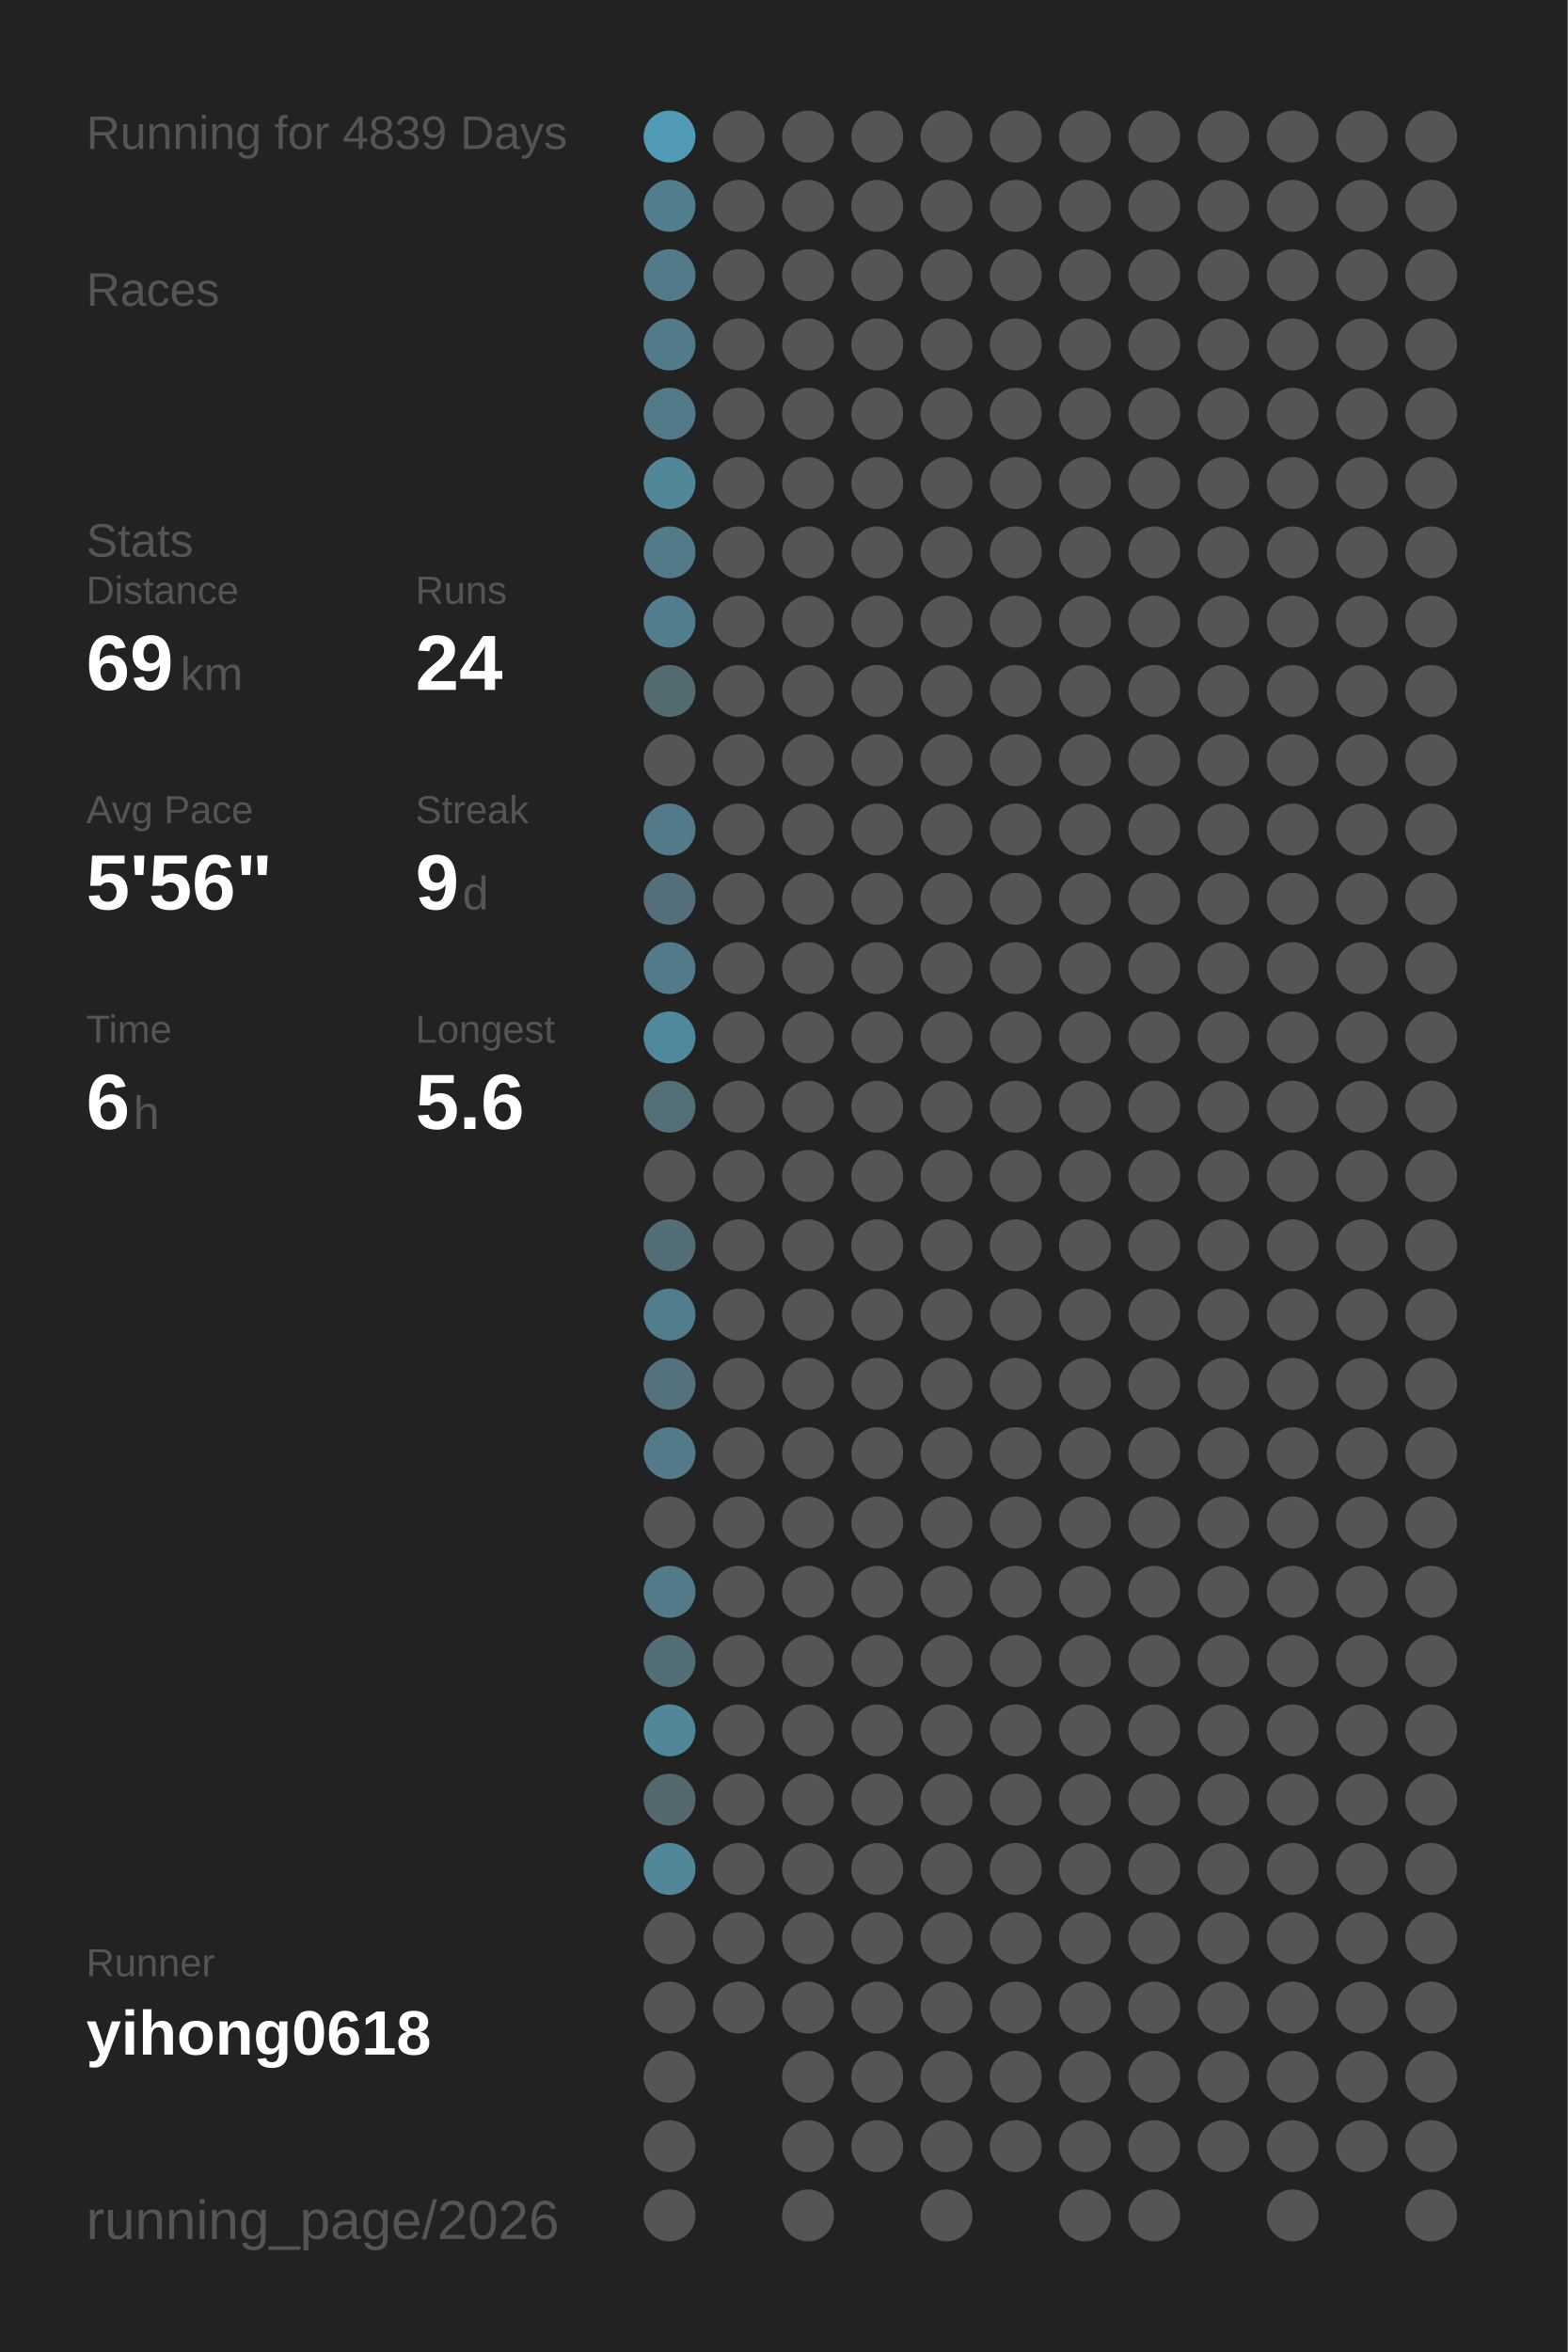
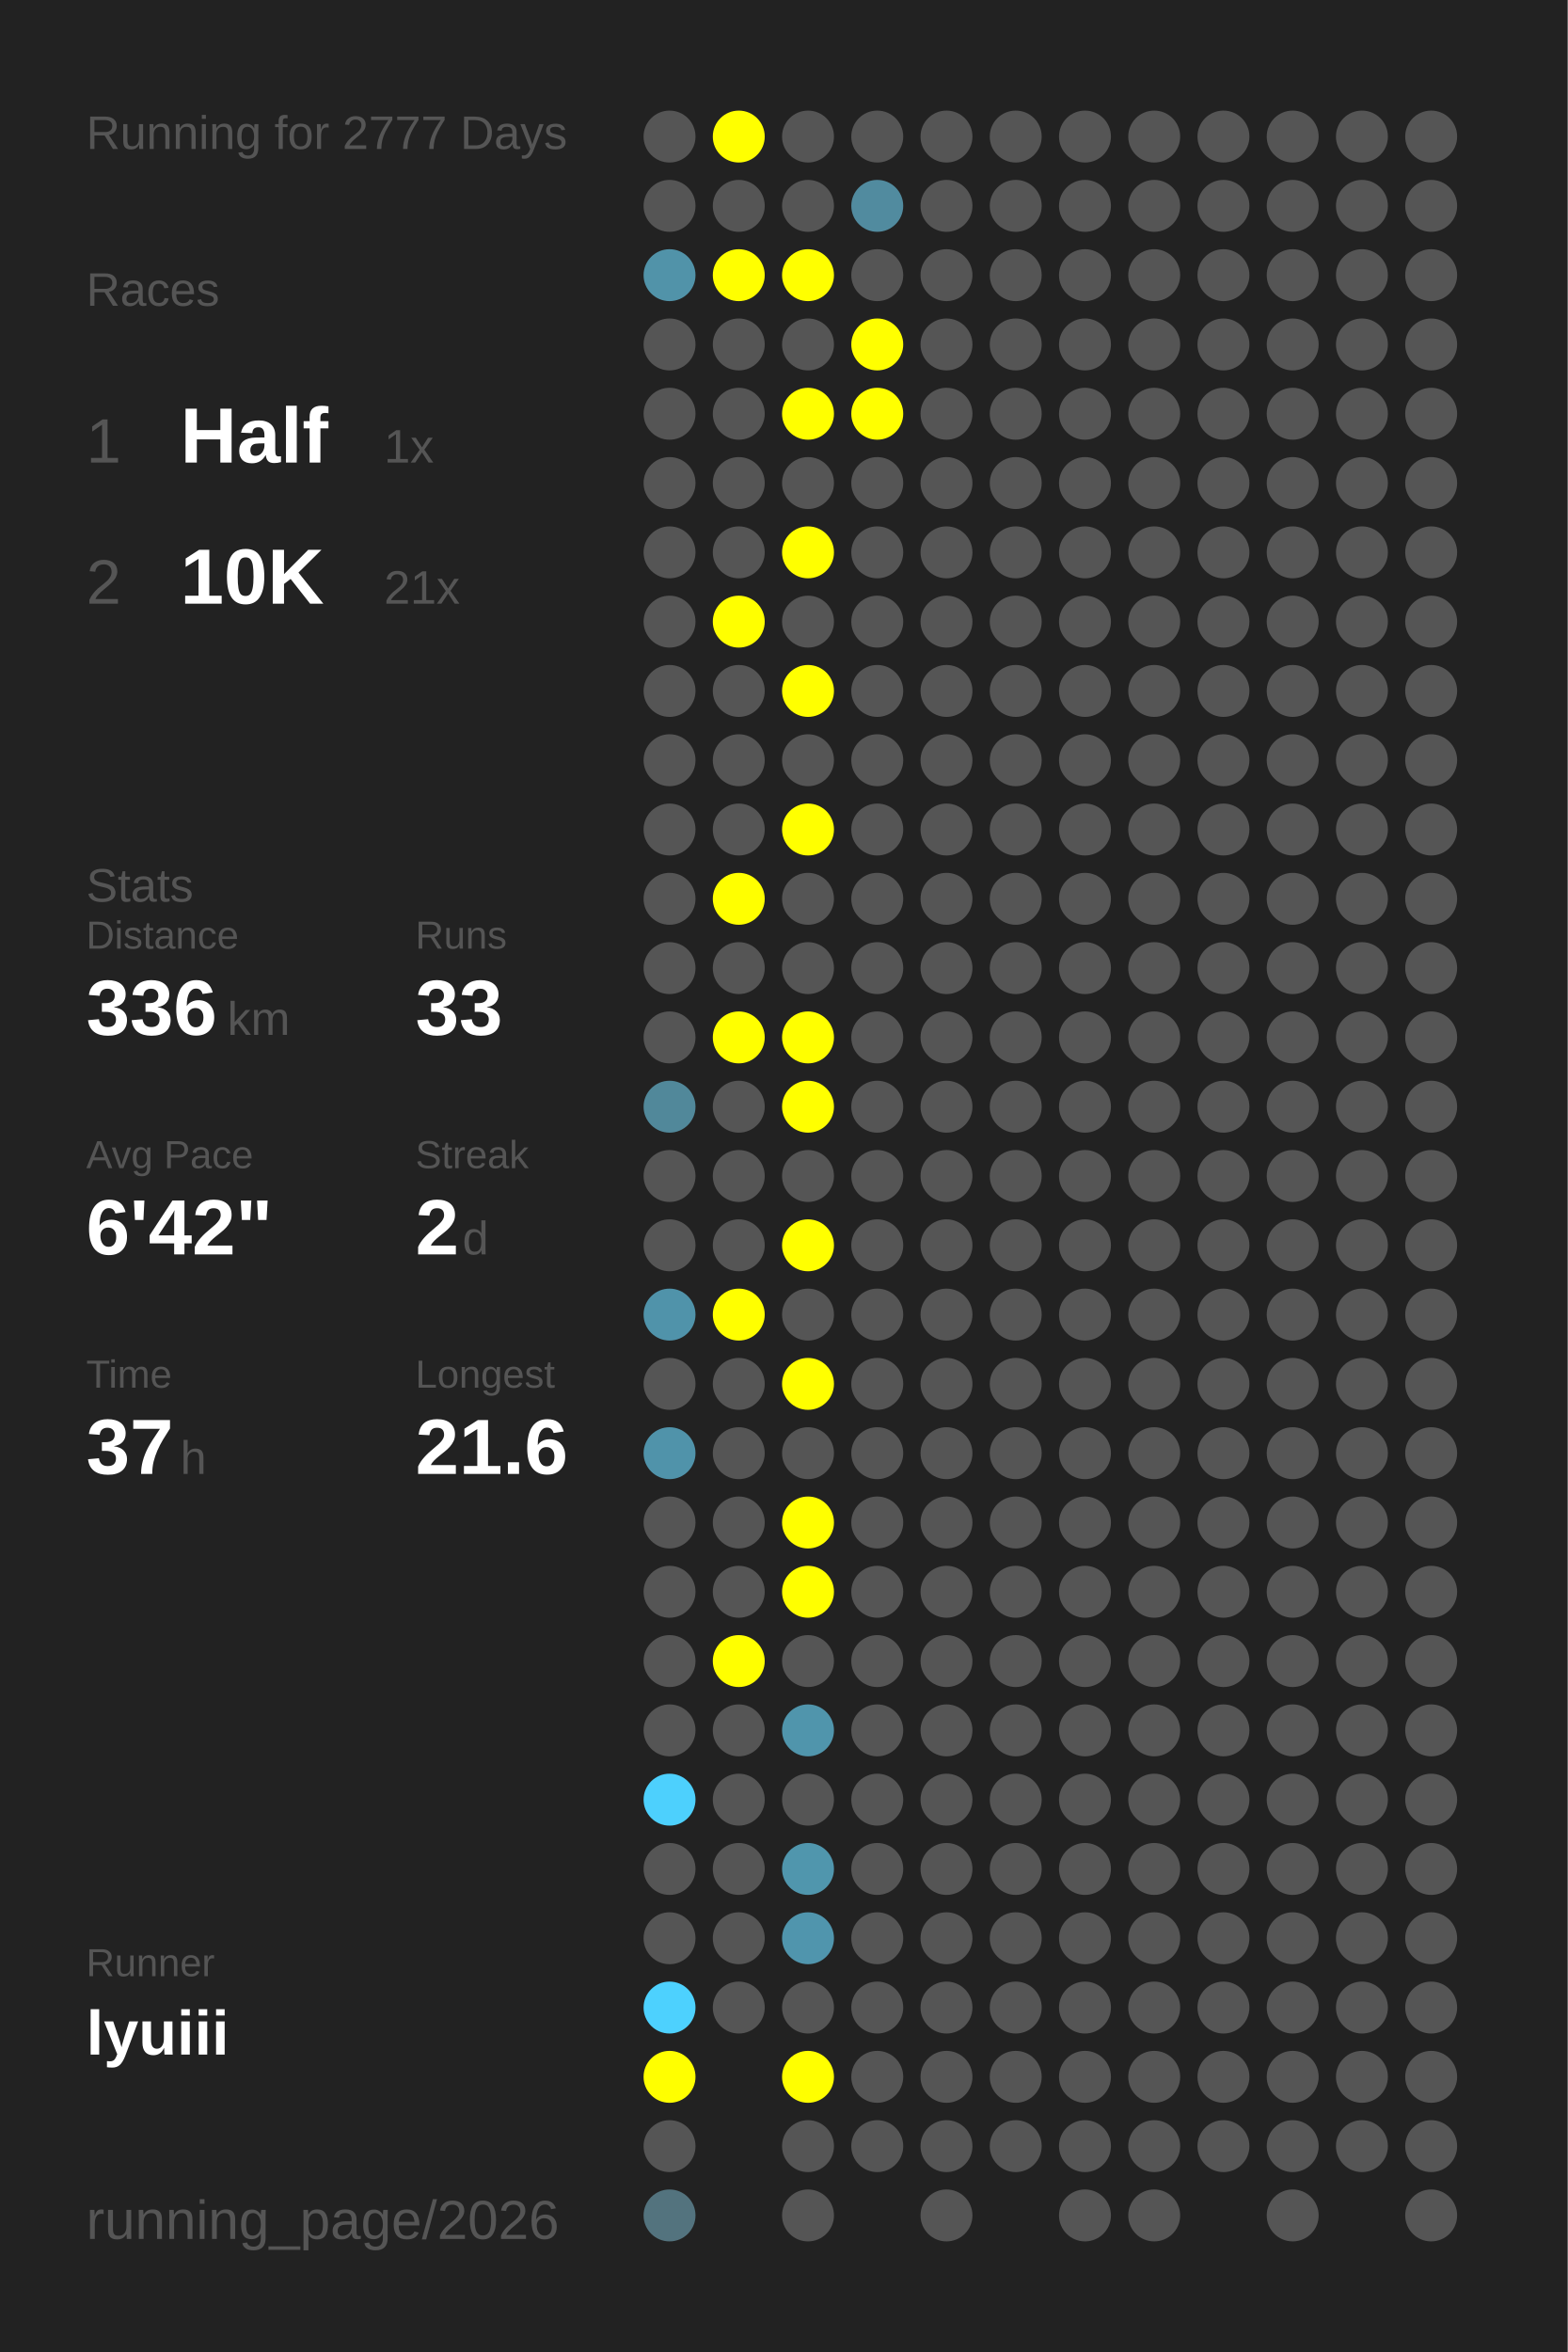
<svg xmlns="http://www.w3.org/2000/svg" baseProfile="full" height="300mm" version="1.1" viewBox="0,0,200,300" width="200mm">
  <defs />
  <rect fill="#222222" height="300" width="200" x="0" y="0" />
-   <text fill="#555555" style="font-size:6px; font-family:Arial;" x="11" y="19">Running for 4839 Days</text>
+   <text fill="#555555" style="font-size:6px; font-family:Arial;" x="11" y="19">Running for 2777 Days</text>
  <text fill="#555555" style="font-size:6px; font-family:Arial;" x="11" y="39">Races</text>
-   <text fill="#555555" style="font-size:6px; font-family:Arial;" x="11" y="71">Stats</text>
-   <text fill="#555555" style="font-size:5px; font-family:Arial;" x="11" y="77">Distance</text>
-   <text fill="#FFFFFF" style="font-size:10px; font-family:Arial; font-weight:bold;" x="11" y="88">69</text>
-   <text fill="#555555" style="font-size:6px; font-family:Arial;" x="23" y="88">km</text>
-   <text fill="#555555" style="font-size:5px; font-family:Arial;" x="53" y="77">Runs</text>
-   <text fill="#FFFFFF" style="font-size:10px; font-family:Arial; font-weight:bold;" x="53" y="88">24</text>
-   <text fill="#555555" style="font-size:5px; font-family:Arial;" x="11" y="105">Avg Pace</text>
-   <text fill="#FFFFFF" style="font-size:10px; font-family:Arial; font-weight:bold;" x="11" y="116">5'56"</text>
-   <text fill="#555555" style="font-size:5px; font-family:Arial;" x="53" y="105">Streak</text>
-   <text fill="#FFFFFF" style="font-size:10px; font-family:Arial; font-weight:bold;" x="53" y="116">9</text>
-   <text fill="#555555" style="font-size:6px; font-family:Arial;" x="59" y="116">d</text>
-   <text fill="#555555" style="font-size:5px; font-family:Arial;" x="11" y="133">Time</text>
-   <text fill="#FFFFFF" style="font-size:10px; font-family:Arial; font-weight:bold;" x="11" y="144">6</text>
-   <text fill="#555555" style="font-size:6px; font-family:Arial;" x="17" y="144">h</text>
-   <text fill="#555555" style="font-size:5px; font-family:Arial;" x="53" y="133">Longest</text>
-   <text fill="#FFFFFF" style="font-size:10px; font-family:Arial; font-weight:bold;" x="53" y="144">5.6</text>
+   <text fill="#555555" style="font-size:8px; font-family:Arial;" x="11" y="59">1</text>
+   <text fill="#FFFFFF" style="font-size:10px; font-family:Arial; font-weight:bold;" x="23" y="59">Half</text>
+   <text fill="#555555" style="font-size:6px; font-family:Arial;" x="49" y="59">1x</text>
+   <text fill="#555555" style="font-size:8px; font-family:Arial;" x="11" y="77">2</text>
+   <text fill="#FFFFFF" style="font-size:10px; font-family:Arial; font-weight:bold;" x="23" y="77">10K</text>
+   <text fill="#555555" style="font-size:6px; font-family:Arial;" x="49" y="77">21x</text>
+   <text fill="#555555" style="font-size:6px; font-family:Arial;" x="11" y="115">Stats</text>
+   <text fill="#555555" style="font-size:5px; font-family:Arial;" x="11" y="121">Distance</text>
+   <text fill="#FFFFFF" style="font-size:10px; font-family:Arial; font-weight:bold;" x="11" y="132">336</text>
+   <text fill="#555555" style="font-size:6px; font-family:Arial;" x="29" y="132">km</text>
+   <text fill="#555555" style="font-size:5px; font-family:Arial;" x="53" y="121">Runs</text>
+   <text fill="#FFFFFF" style="font-size:10px; font-family:Arial; font-weight:bold;" x="53" y="132">33</text>
+   <text fill="#555555" style="font-size:5px; font-family:Arial;" x="11" y="149">Avg Pace</text>
+   <text fill="#FFFFFF" style="font-size:10px; font-family:Arial; font-weight:bold;" x="11" y="160">6'42"</text>
+   <text fill="#555555" style="font-size:5px; font-family:Arial;" x="53" y="149">Streak</text>
+   <text fill="#FFFFFF" style="font-size:10px; font-family:Arial; font-weight:bold;" x="53" y="160">2</text>
+   <text fill="#555555" style="font-size:6px; font-family:Arial;" x="59" y="160">d</text>
+   <text fill="#555555" style="font-size:5px; font-family:Arial;" x="11" y="177">Time</text>
+   <text fill="#FFFFFF" style="font-size:10px; font-family:Arial; font-weight:bold;" x="11" y="188">37</text>
+   <text fill="#555555" style="font-size:6px; font-family:Arial;" x="23" y="188">h</text>
+   <text fill="#555555" style="font-size:5px; font-family:Arial;" x="53" y="177">Longest</text>
+   <text fill="#FFFFFF" style="font-size:10px; font-family:Arial; font-weight:bold;" x="53" y="188">21.6</text>
  <text fill="#555555" style="font-size:5px; font-family:Arial;" x="11" y="252.065">Runner</text>
-   <text fill="#FFFFFF" style="font-size:8px; font-family:Arial; font-weight:bold;" x="11" y="262.065">yihong0618</text>
+   <text fill="#FFFFFF" style="font-size:8px; font-family:Arial; font-weight:bold;" x="11" y="262.065">lyuiii</text>
  <text fill="#555555" style="font-size:7px; font-family:Arial;" x="11" y="285.581">running_page/2026</text>
-   <circle cx="85.417" cy="17.419" fill="#509ab3" r="3.312" />
-   <circle cx="85.417" cy="26.258" fill="#527f8e" r="3.312" />
-   <circle cx="85.417" cy="35.097" fill="#527a88" r="3.312" />
-   <circle cx="85.417" cy="43.935" fill="#527a88" r="3.312" />
-   <circle cx="85.417" cy="52.774" fill="#527a88" r="3.312" />
-   <circle cx="85.417" cy="61.613" fill="#518799" r="3.312" />
-   <circle cx="85.417" cy="70.452" fill="#527a88" r="3.312" />
-   <circle cx="85.417" cy="79.29" fill="#527d8c" r="3.312" />
-   <circle cx="85.417" cy="88.129" fill="#536a71" r="3.312" />
+   <circle cx="85.417" cy="17.419" fill="#555555" r="3.312" />
+   <circle cx="85.417" cy="26.258" fill="#555555" r="3.312" />
+   <circle cx="85.417" cy="35.097" fill="#5193a9" r="3.312" />
+   <circle cx="85.417" cy="43.935" fill="#555555" r="3.312" />
+   <circle cx="85.417" cy="52.774" fill="#555555" r="3.312" />
+   <circle cx="85.417" cy="61.613" fill="#555555" r="3.312" />
+   <circle cx="85.417" cy="70.452" fill="#555555" r="3.312" />
+   <circle cx="85.417" cy="79.29" fill="#555555" r="3.312" />
+   <circle cx="85.417" cy="88.129" fill="#555555" r="3.312" />
  <circle cx="85.417" cy="96.968" fill="#555555" r="3.312" />
-   <circle cx="85.417" cy="105.806" fill="#527a88" r="3.312" />
-   <circle cx="85.417" cy="114.645" fill="#536f79" r="3.312" />
-   <circle cx="85.417" cy="123.484" fill="#527a88" r="3.312" />
-   <circle cx="85.417" cy="132.323" fill="#51899c" r="3.312" />
-   <circle cx="85.417" cy="141.161" fill="#536f78" r="3.312" />
+   <circle cx="85.417" cy="105.806" fill="#555555" r="3.312" />
+   <circle cx="85.417" cy="114.645" fill="#555555" r="3.312" />
+   <circle cx="85.417" cy="123.484" fill="#555555" r="3.312" />
+   <circle cx="85.417" cy="132.323" fill="#555555" r="3.312" />
+   <circle cx="85.417" cy="141.161" fill="#51889a" r="3.312" />
  <circle cx="85.417" cy="150" fill="#555555" r="3.312" />
-   <circle cx="85.417" cy="158.839" fill="#536e77" r="3.312" />
-   <circle cx="85.417" cy="167.677" fill="#527d8c" r="3.312" />
-   <circle cx="85.417" cy="176.516" fill="#53727d" r="3.312" />
-   <circle cx="85.417" cy="185.355" fill="#527a88" r="3.312" />
+   <circle cx="85.417" cy="158.839" fill="#555555" r="3.312" />
+   <circle cx="85.417" cy="167.677" fill="#5093aa" r="3.312" />
+   <circle cx="85.417" cy="176.516" fill="#555555" r="3.312" />
+   <circle cx="85.417" cy="185.355" fill="#5093aa" r="3.312" />
  <circle cx="85.417" cy="194.194" fill="#555555" r="3.312" />
-   <circle cx="85.417" cy="203.032" fill="#527a88" r="3.312" />
-   <circle cx="85.417" cy="211.871" fill="#536e77" r="3.312" />
-   <circle cx="85.417" cy="220.71" fill="#518799" r="3.312" />
-   <circle cx="85.417" cy="229.548" fill="#53686f" r="3.312" />
-   <circle cx="85.417" cy="238.387" fill="#518799" r="3.312" />
+   <circle cx="85.417" cy="203.032" fill="#555555" r="3.312" />
+   <circle cx="85.417" cy="211.871" fill="#555555" r="3.312" />
+   <circle cx="85.417" cy="220.71" fill="#555555" r="3.312" />
+   <circle cx="85.417" cy="229.548" fill="#4dd0fd" r="3.312" />
+   <circle cx="85.417" cy="238.387" fill="#555555" r="3.312" />
  <circle cx="85.417" cy="247.226" fill="#555555" r="3.312" />
-   <circle cx="85.417" cy="256.065" fill="#555555" r="3.312" />
-   <circle cx="85.417" cy="264.903" fill="#555555" r="3.312" />
+   <circle cx="85.417" cy="256.065" fill="#4dd1fe" r="3.312" />
+   <circle cx="85.417" cy="264.903" fill="#FFFF00" r="3.312" />
  <circle cx="85.417" cy="273.742" fill="#555555" r="3.312" />
-   <circle cx="85.417" cy="282.581" fill="#555555" r="3.312" />
-   <circle cx="94.25" cy="17.419" fill="#555555" r="3.312" />
+   <circle cx="85.417" cy="282.581" fill="#53737e" r="3.312" />
+   <circle cx="94.25" cy="17.419" fill="#FFFF00" r="3.312" />
  <circle cx="94.25" cy="26.258" fill="#555555" r="3.312" />
-   <circle cx="94.25" cy="35.097" fill="#555555" r="3.312" />
+   <circle cx="94.25" cy="35.097" fill="#FFFF00" r="3.312" />
  <circle cx="94.25" cy="43.935" fill="#555555" r="3.312" />
  <circle cx="94.25" cy="52.774" fill="#555555" r="3.312" />
  <circle cx="94.25" cy="61.613" fill="#555555" r="3.312" />
  <circle cx="94.25" cy="70.452" fill="#555555" r="3.312" />
-   <circle cx="94.25" cy="79.29" fill="#555555" r="3.312" />
+   <circle cx="94.25" cy="79.29" fill="#FFFF00" r="3.312" />
  <circle cx="94.25" cy="88.129" fill="#555555" r="3.312" />
  <circle cx="94.25" cy="96.968" fill="#555555" r="3.312" />
  <circle cx="94.25" cy="105.806" fill="#555555" r="3.312" />
-   <circle cx="94.25" cy="114.645" fill="#555555" r="3.312" />
+   <circle cx="94.25" cy="114.645" fill="#FFFF00" r="3.312" />
  <circle cx="94.25" cy="123.484" fill="#555555" r="3.312" />
-   <circle cx="94.25" cy="132.323" fill="#555555" r="3.312" />
+   <circle cx="94.25" cy="132.323" fill="#FFFF00" r="3.312" />
  <circle cx="94.25" cy="141.161" fill="#555555" r="3.312" />
  <circle cx="94.25" cy="150" fill="#555555" r="3.312" />
  <circle cx="94.25" cy="158.839" fill="#555555" r="3.312" />
-   <circle cx="94.25" cy="167.677" fill="#555555" r="3.312" />
+   <circle cx="94.25" cy="167.677" fill="#FFFF00" r="3.312" />
  <circle cx="94.25" cy="176.516" fill="#555555" r="3.312" />
  <circle cx="94.25" cy="185.355" fill="#555555" r="3.312" />
  <circle cx="94.25" cy="194.194" fill="#555555" r="3.312" />
  <circle cx="94.25" cy="203.032" fill="#555555" r="3.312" />
-   <circle cx="94.25" cy="211.871" fill="#555555" r="3.312" />
+   <circle cx="94.25" cy="211.871" fill="#FFFF00" r="3.312" />
  <circle cx="94.25" cy="220.71" fill="#555555" r="3.312" />
  <circle cx="94.25" cy="229.548" fill="#555555" r="3.312" />
  <circle cx="94.25" cy="238.387" fill="#555555" r="3.312" />
  <circle cx="94.25" cy="247.226" fill="#555555" r="3.312" />
  <circle cx="94.25" cy="256.065" fill="#555555" r="3.312" />
  <circle cx="103.083" cy="17.419" fill="#555555" r="3.312" />
  <circle cx="103.083" cy="26.258" fill="#555555" r="3.312" />
-   <circle cx="103.083" cy="35.097" fill="#555555" r="3.312" />
+   <circle cx="103.083" cy="35.097" fill="#FFFF00" r="3.312" />
  <circle cx="103.083" cy="43.935" fill="#555555" r="3.312" />
-   <circle cx="103.083" cy="52.774" fill="#555555" r="3.312" />
+   <circle cx="103.083" cy="52.774" fill="#FFFF00" r="3.312" />
  <circle cx="103.083" cy="61.613" fill="#555555" r="3.312" />
-   <circle cx="103.083" cy="70.452" fill="#555555" r="3.312" />
+   <circle cx="103.083" cy="70.452" fill="#FFFF00" r="3.312" />
  <circle cx="103.083" cy="79.29" fill="#555555" r="3.312" />
-   <circle cx="103.083" cy="88.129" fill="#555555" r="3.312" />
+   <circle cx="103.083" cy="88.129" fill="#FFFF00" r="3.312" />
  <circle cx="103.083" cy="96.968" fill="#555555" r="3.312" />
-   <circle cx="103.083" cy="105.806" fill="#555555" r="3.312" />
+   <circle cx="103.083" cy="105.806" fill="#FFFF00" r="3.312" />
  <circle cx="103.083" cy="114.645" fill="#555555" r="3.312" />
  <circle cx="103.083" cy="123.484" fill="#555555" r="3.312" />
-   <circle cx="103.083" cy="132.323" fill="#555555" r="3.312" />
-   <circle cx="103.083" cy="141.161" fill="#555555" r="3.312" />
+   <circle cx="103.083" cy="132.323" fill="#FFFF00" r="3.312" />
+   <circle cx="103.083" cy="141.161" fill="#FFFF00" r="3.312" />
  <circle cx="103.083" cy="150" fill="#555555" r="3.312" />
-   <circle cx="103.083" cy="158.839" fill="#555555" r="3.312" />
+   <circle cx="103.083" cy="158.839" fill="#FFFF00" r="3.312" />
  <circle cx="103.083" cy="167.677" fill="#555555" r="3.312" />
-   <circle cx="103.083" cy="176.516" fill="#555555" r="3.312" />
+   <circle cx="103.083" cy="176.516" fill="#FFFF00" r="3.312" />
  <circle cx="103.083" cy="185.355" fill="#555555" r="3.312" />
-   <circle cx="103.083" cy="194.194" fill="#555555" r="3.312" />
-   <circle cx="103.083" cy="203.032" fill="#555555" r="3.312" />
+   <circle cx="103.083" cy="194.194" fill="#FFFF00" r="3.312" />
+   <circle cx="103.083" cy="203.032" fill="#FFFF00" r="3.312" />
  <circle cx="103.083" cy="211.871" fill="#555555" r="3.312" />
-   <circle cx="103.083" cy="220.71" fill="#555555" r="3.312" />
+   <circle cx="103.083" cy="220.71" fill="#5095ac" r="3.312" />
  <circle cx="103.083" cy="229.548" fill="#555555" r="3.312" />
-   <circle cx="103.083" cy="238.387" fill="#555555" r="3.312" />
-   <circle cx="103.083" cy="247.226" fill="#555555" r="3.312" />
+   <circle cx="103.083" cy="238.387" fill="#5096ad" r="3.312" />
+   <circle cx="103.083" cy="247.226" fill="#5095ad" r="3.312" />
  <circle cx="103.083" cy="256.065" fill="#555555" r="3.312" />
-   <circle cx="103.083" cy="264.903" fill="#555555" r="3.312" />
+   <circle cx="103.083" cy="264.903" fill="#FFFF00" r="3.312" />
  <circle cx="103.083" cy="273.742" fill="#555555" r="3.312" />
  <circle cx="103.083" cy="282.581" fill="#555555" r="3.312" />
  <circle cx="111.917" cy="17.419" fill="#555555" r="3.312" />
-   <circle cx="111.917" cy="26.258" fill="#555555" r="3.312" />
+   <circle cx="111.917" cy="26.258" fill="#518b9f" r="3.312" />
  <circle cx="111.917" cy="35.097" fill="#555555" r="3.312" />
-   <circle cx="111.917" cy="43.935" fill="#555555" r="3.312" />
-   <circle cx="111.917" cy="52.774" fill="#555555" r="3.312" />
+   <circle cx="111.917" cy="43.935" fill="#FFFF00" r="3.312" />
+   <circle cx="111.917" cy="52.774" fill="#FFFF00" r="3.312" />
  <circle cx="111.917" cy="61.613" fill="#555555" r="3.312" />
  <circle cx="111.917" cy="70.452" fill="#555555" r="3.312" />
  <circle cx="111.917" cy="79.29" fill="#555555" r="3.312" />
  <circle cx="111.917" cy="88.129" fill="#555555" r="3.312" />
  <circle cx="111.917" cy="96.968" fill="#555555" r="3.312" />
  <circle cx="111.917" cy="105.806" fill="#555555" r="3.312" />
  <circle cx="111.917" cy="114.645" fill="#555555" r="3.312" />
  <circle cx="111.917" cy="123.484" fill="#555555" r="3.312" />
  <circle cx="111.917" cy="132.323" fill="#555555" r="3.312" />
  <circle cx="111.917" cy="141.161" fill="#555555" r="3.312" />
  <circle cx="111.917" cy="150" fill="#555555" r="3.312" />
  <circle cx="111.917" cy="158.839" fill="#555555" r="3.312" />
  <circle cx="111.917" cy="167.677" fill="#555555" r="3.312" />
  <circle cx="111.917" cy="176.516" fill="#555555" r="3.312" />
  <circle cx="111.917" cy="185.355" fill="#555555" r="3.312" />
  <circle cx="111.917" cy="194.194" fill="#555555" r="3.312" />
  <circle cx="111.917" cy="203.032" fill="#555555" r="3.312" />
  <circle cx="111.917" cy="211.871" fill="#555555" r="3.312" />
  <circle cx="111.917" cy="220.71" fill="#555555" r="3.312" />
  <circle cx="111.917" cy="229.548" fill="#555555" r="3.312" />
  <circle cx="111.917" cy="238.387" fill="#555555" r="3.312" />
  <circle cx="111.917" cy="247.226" fill="#555555" r="3.312" />
  <circle cx="111.917" cy="256.065" fill="#555555" r="3.312" />
  <circle cx="111.917" cy="264.903" fill="#555555" r="3.312" />
  <circle cx="111.917" cy="273.742" fill="#555555" r="3.312" />
  <circle cx="120.75" cy="17.419" fill="#555555" r="3.312" />
  <circle cx="120.75" cy="26.258" fill="#555555" r="3.312" />
  <circle cx="120.75" cy="35.097" fill="#555555" r="3.312" />
  <circle cx="120.75" cy="43.935" fill="#555555" r="3.312" />
  <circle cx="120.75" cy="52.774" fill="#555555" r="3.312" />
  <circle cx="120.75" cy="61.613" fill="#555555" r="3.312" />
  <circle cx="120.75" cy="70.452" fill="#555555" r="3.312" />
  <circle cx="120.75" cy="79.29" fill="#555555" r="3.312" />
  <circle cx="120.75" cy="88.129" fill="#555555" r="3.312" />
  <circle cx="120.75" cy="96.968" fill="#555555" r="3.312" />
  <circle cx="120.75" cy="105.806" fill="#555555" r="3.312" />
  <circle cx="120.75" cy="114.645" fill="#555555" r="3.312" />
  <circle cx="120.75" cy="123.484" fill="#555555" r="3.312" />
  <circle cx="120.75" cy="132.323" fill="#555555" r="3.312" />
  <circle cx="120.75" cy="141.161" fill="#555555" r="3.312" />
  <circle cx="120.75" cy="150" fill="#555555" r="3.312" />
  <circle cx="120.75" cy="158.839" fill="#555555" r="3.312" />
  <circle cx="120.75" cy="167.677" fill="#555555" r="3.312" />
  <circle cx="120.75" cy="176.516" fill="#555555" r="3.312" />
  <circle cx="120.75" cy="185.355" fill="#555555" r="3.312" />
  <circle cx="120.75" cy="194.194" fill="#555555" r="3.312" />
  <circle cx="120.75" cy="203.032" fill="#555555" r="3.312" />
  <circle cx="120.75" cy="211.871" fill="#555555" r="3.312" />
  <circle cx="120.75" cy="220.71" fill="#555555" r="3.312" />
  <circle cx="120.75" cy="229.548" fill="#555555" r="3.312" />
  <circle cx="120.75" cy="238.387" fill="#555555" r="3.312" />
  <circle cx="120.75" cy="247.226" fill="#555555" r="3.312" />
  <circle cx="120.75" cy="256.065" fill="#555555" r="3.312" />
  <circle cx="120.75" cy="264.903" fill="#555555" r="3.312" />
  <circle cx="120.75" cy="273.742" fill="#555555" r="3.312" />
  <circle cx="120.75" cy="282.581" fill="#555555" r="3.312" />
  <circle cx="129.583" cy="17.419" fill="#555555" r="3.312" />
  <circle cx="129.583" cy="26.258" fill="#555555" r="3.312" />
  <circle cx="129.583" cy="35.097" fill="#555555" r="3.312" />
  <circle cx="129.583" cy="43.935" fill="#555555" r="3.312" />
  <circle cx="129.583" cy="52.774" fill="#555555" r="3.312" />
  <circle cx="129.583" cy="61.613" fill="#555555" r="3.312" />
  <circle cx="129.583" cy="70.452" fill="#555555" r="3.312" />
  <circle cx="129.583" cy="79.29" fill="#555555" r="3.312" />
  <circle cx="129.583" cy="88.129" fill="#555555" r="3.312" />
  <circle cx="129.583" cy="96.968" fill="#555555" r="3.312" />
  <circle cx="129.583" cy="105.806" fill="#555555" r="3.312" />
  <circle cx="129.583" cy="114.645" fill="#555555" r="3.312" />
  <circle cx="129.583" cy="123.484" fill="#555555" r="3.312" />
  <circle cx="129.583" cy="132.323" fill="#555555" r="3.312" />
  <circle cx="129.583" cy="141.161" fill="#555555" r="3.312" />
  <circle cx="129.583" cy="150" fill="#555555" r="3.312" />
  <circle cx="129.583" cy="158.839" fill="#555555" r="3.312" />
  <circle cx="129.583" cy="167.677" fill="#555555" r="3.312" />
  <circle cx="129.583" cy="176.516" fill="#555555" r="3.312" />
  <circle cx="129.583" cy="185.355" fill="#555555" r="3.312" />
  <circle cx="129.583" cy="194.194" fill="#555555" r="3.312" />
  <circle cx="129.583" cy="203.032" fill="#555555" r="3.312" />
  <circle cx="129.583" cy="211.871" fill="#555555" r="3.312" />
  <circle cx="129.583" cy="220.71" fill="#555555" r="3.312" />
  <circle cx="129.583" cy="229.548" fill="#555555" r="3.312" />
  <circle cx="129.583" cy="238.387" fill="#555555" r="3.312" />
  <circle cx="129.583" cy="247.226" fill="#555555" r="3.312" />
  <circle cx="129.583" cy="256.065" fill="#555555" r="3.312" />
  <circle cx="129.583" cy="264.903" fill="#555555" r="3.312" />
  <circle cx="129.583" cy="273.742" fill="#555555" r="3.312" />
  <circle cx="138.417" cy="17.419" fill="#555555" r="3.312" />
  <circle cx="138.417" cy="26.258" fill="#555555" r="3.312" />
  <circle cx="138.417" cy="35.097" fill="#555555" r="3.312" />
  <circle cx="138.417" cy="43.935" fill="#555555" r="3.312" />
  <circle cx="138.417" cy="52.774" fill="#555555" r="3.312" />
  <circle cx="138.417" cy="61.613" fill="#555555" r="3.312" />
  <circle cx="138.417" cy="70.452" fill="#555555" r="3.312" />
  <circle cx="138.417" cy="79.29" fill="#555555" r="3.312" />
  <circle cx="138.417" cy="88.129" fill="#555555" r="3.312" />
  <circle cx="138.417" cy="96.968" fill="#555555" r="3.312" />
  <circle cx="138.417" cy="105.806" fill="#555555" r="3.312" />
  <circle cx="138.417" cy="114.645" fill="#555555" r="3.312" />
  <circle cx="138.417" cy="123.484" fill="#555555" r="3.312" />
  <circle cx="138.417" cy="132.323" fill="#555555" r="3.312" />
  <circle cx="138.417" cy="141.161" fill="#555555" r="3.312" />
  <circle cx="138.417" cy="150" fill="#555555" r="3.312" />
  <circle cx="138.417" cy="158.839" fill="#555555" r="3.312" />
  <circle cx="138.417" cy="167.677" fill="#555555" r="3.312" />
  <circle cx="138.417" cy="176.516" fill="#555555" r="3.312" />
  <circle cx="138.417" cy="185.355" fill="#555555" r="3.312" />
  <circle cx="138.417" cy="194.194" fill="#555555" r="3.312" />
  <circle cx="138.417" cy="203.032" fill="#555555" r="3.312" />
  <circle cx="138.417" cy="211.871" fill="#555555" r="3.312" />
  <circle cx="138.417" cy="220.71" fill="#555555" r="3.312" />
  <circle cx="138.417" cy="229.548" fill="#555555" r="3.312" />
  <circle cx="138.417" cy="238.387" fill="#555555" r="3.312" />
  <circle cx="138.417" cy="247.226" fill="#555555" r="3.312" />
  <circle cx="138.417" cy="256.065" fill="#555555" r="3.312" />
  <circle cx="138.417" cy="264.903" fill="#555555" r="3.312" />
  <circle cx="138.417" cy="273.742" fill="#555555" r="3.312" />
  <circle cx="138.417" cy="282.581" fill="#555555" r="3.312" />
  <circle cx="147.25" cy="17.419" fill="#555555" r="3.312" />
  <circle cx="147.25" cy="26.258" fill="#555555" r="3.312" />
  <circle cx="147.25" cy="35.097" fill="#555555" r="3.312" />
  <circle cx="147.25" cy="43.935" fill="#555555" r="3.312" />
  <circle cx="147.25" cy="52.774" fill="#555555" r="3.312" />
  <circle cx="147.25" cy="61.613" fill="#555555" r="3.312" />
  <circle cx="147.25" cy="70.452" fill="#555555" r="3.312" />
  <circle cx="147.25" cy="79.29" fill="#555555" r="3.312" />
  <circle cx="147.25" cy="88.129" fill="#555555" r="3.312" />
  <circle cx="147.25" cy="96.968" fill="#555555" r="3.312" />
  <circle cx="147.25" cy="105.806" fill="#555555" r="3.312" />
  <circle cx="147.25" cy="114.645" fill="#555555" r="3.312" />
  <circle cx="147.25" cy="123.484" fill="#555555" r="3.312" />
  <circle cx="147.25" cy="132.323" fill="#555555" r="3.312" />
  <circle cx="147.25" cy="141.161" fill="#555555" r="3.312" />
  <circle cx="147.25" cy="150" fill="#555555" r="3.312" />
  <circle cx="147.25" cy="158.839" fill="#555555" r="3.312" />
  <circle cx="147.25" cy="167.677" fill="#555555" r="3.312" />
  <circle cx="147.25" cy="176.516" fill="#555555" r="3.312" />
  <circle cx="147.25" cy="185.355" fill="#555555" r="3.312" />
  <circle cx="147.25" cy="194.194" fill="#555555" r="3.312" />
  <circle cx="147.25" cy="203.032" fill="#555555" r="3.312" />
  <circle cx="147.25" cy="211.871" fill="#555555" r="3.312" />
  <circle cx="147.25" cy="220.71" fill="#555555" r="3.312" />
  <circle cx="147.25" cy="229.548" fill="#555555" r="3.312" />
  <circle cx="147.25" cy="238.387" fill="#555555" r="3.312" />
  <circle cx="147.25" cy="247.226" fill="#555555" r="3.312" />
  <circle cx="147.25" cy="256.065" fill="#555555" r="3.312" />
  <circle cx="147.25" cy="264.903" fill="#555555" r="3.312" />
  <circle cx="147.25" cy="273.742" fill="#555555" r="3.312" />
  <circle cx="147.25" cy="282.581" fill="#555555" r="3.312" />
  <circle cx="156.083" cy="17.419" fill="#555555" r="3.312" />
  <circle cx="156.083" cy="26.258" fill="#555555" r="3.312" />
  <circle cx="156.083" cy="35.097" fill="#555555" r="3.312" />
  <circle cx="156.083" cy="43.935" fill="#555555" r="3.312" />
  <circle cx="156.083" cy="52.774" fill="#555555" r="3.312" />
  <circle cx="156.083" cy="61.613" fill="#555555" r="3.312" />
  <circle cx="156.083" cy="70.452" fill="#555555" r="3.312" />
  <circle cx="156.083" cy="79.29" fill="#555555" r="3.312" />
  <circle cx="156.083" cy="88.129" fill="#555555" r="3.312" />
  <circle cx="156.083" cy="96.968" fill="#555555" r="3.312" />
  <circle cx="156.083" cy="105.806" fill="#555555" r="3.312" />
  <circle cx="156.083" cy="114.645" fill="#555555" r="3.312" />
  <circle cx="156.083" cy="123.484" fill="#555555" r="3.312" />
  <circle cx="156.083" cy="132.323" fill="#555555" r="3.312" />
  <circle cx="156.083" cy="141.161" fill="#555555" r="3.312" />
  <circle cx="156.083" cy="150" fill="#555555" r="3.312" />
  <circle cx="156.083" cy="158.839" fill="#555555" r="3.312" />
  <circle cx="156.083" cy="167.677" fill="#555555" r="3.312" />
  <circle cx="156.083" cy="176.516" fill="#555555" r="3.312" />
  <circle cx="156.083" cy="185.355" fill="#555555" r="3.312" />
  <circle cx="156.083" cy="194.194" fill="#555555" r="3.312" />
  <circle cx="156.083" cy="203.032" fill="#555555" r="3.312" />
  <circle cx="156.083" cy="211.871" fill="#555555" r="3.312" />
  <circle cx="156.083" cy="220.71" fill="#555555" r="3.312" />
  <circle cx="156.083" cy="229.548" fill="#555555" r="3.312" />
  <circle cx="156.083" cy="238.387" fill="#555555" r="3.312" />
  <circle cx="156.083" cy="247.226" fill="#555555" r="3.312" />
  <circle cx="156.083" cy="256.065" fill="#555555" r="3.312" />
  <circle cx="156.083" cy="264.903" fill="#555555" r="3.312" />
  <circle cx="156.083" cy="273.742" fill="#555555" r="3.312" />
  <circle cx="164.917" cy="17.419" fill="#555555" r="3.312" />
  <circle cx="164.917" cy="26.258" fill="#555555" r="3.312" />
  <circle cx="164.917" cy="35.097" fill="#555555" r="3.312" />
  <circle cx="164.917" cy="43.935" fill="#555555" r="3.312" />
  <circle cx="164.917" cy="52.774" fill="#555555" r="3.312" />
  <circle cx="164.917" cy="61.613" fill="#555555" r="3.312" />
  <circle cx="164.917" cy="70.452" fill="#555555" r="3.312" />
  <circle cx="164.917" cy="79.29" fill="#555555" r="3.312" />
  <circle cx="164.917" cy="88.129" fill="#555555" r="3.312" />
  <circle cx="164.917" cy="96.968" fill="#555555" r="3.312" />
  <circle cx="164.917" cy="105.806" fill="#555555" r="3.312" />
  <circle cx="164.917" cy="114.645" fill="#555555" r="3.312" />
  <circle cx="164.917" cy="123.484" fill="#555555" r="3.312" />
  <circle cx="164.917" cy="132.323" fill="#555555" r="3.312" />
  <circle cx="164.917" cy="141.161" fill="#555555" r="3.312" />
  <circle cx="164.917" cy="150" fill="#555555" r="3.312" />
  <circle cx="164.917" cy="158.839" fill="#555555" r="3.312" />
  <circle cx="164.917" cy="167.677" fill="#555555" r="3.312" />
  <circle cx="164.917" cy="176.516" fill="#555555" r="3.312" />
  <circle cx="164.917" cy="185.355" fill="#555555" r="3.312" />
  <circle cx="164.917" cy="194.194" fill="#555555" r="3.312" />
  <circle cx="164.917" cy="203.032" fill="#555555" r="3.312" />
  <circle cx="164.917" cy="211.871" fill="#555555" r="3.312" />
  <circle cx="164.917" cy="220.71" fill="#555555" r="3.312" />
  <circle cx="164.917" cy="229.548" fill="#555555" r="3.312" />
  <circle cx="164.917" cy="238.387" fill="#555555" r="3.312" />
  <circle cx="164.917" cy="247.226" fill="#555555" r="3.312" />
  <circle cx="164.917" cy="256.065" fill="#555555" r="3.312" />
  <circle cx="164.917" cy="264.903" fill="#555555" r="3.312" />
  <circle cx="164.917" cy="273.742" fill="#555555" r="3.312" />
  <circle cx="164.917" cy="282.581" fill="#555555" r="3.312" />
  <circle cx="173.75" cy="17.419" fill="#555555" r="3.312" />
  <circle cx="173.75" cy="26.258" fill="#555555" r="3.312" />
  <circle cx="173.75" cy="35.097" fill="#555555" r="3.312" />
  <circle cx="173.75" cy="43.935" fill="#555555" r="3.312" />
  <circle cx="173.75" cy="52.774" fill="#555555" r="3.312" />
  <circle cx="173.75" cy="61.613" fill="#555555" r="3.312" />
  <circle cx="173.75" cy="70.452" fill="#555555" r="3.312" />
  <circle cx="173.75" cy="79.29" fill="#555555" r="3.312" />
  <circle cx="173.75" cy="88.129" fill="#555555" r="3.312" />
  <circle cx="173.75" cy="96.968" fill="#555555" r="3.312" />
  <circle cx="173.75" cy="105.806" fill="#555555" r="3.312" />
  <circle cx="173.75" cy="114.645" fill="#555555" r="3.312" />
  <circle cx="173.75" cy="123.484" fill="#555555" r="3.312" />
  <circle cx="173.75" cy="132.323" fill="#555555" r="3.312" />
  <circle cx="173.75" cy="141.161" fill="#555555" r="3.312" />
  <circle cx="173.75" cy="150" fill="#555555" r="3.312" />
  <circle cx="173.75" cy="158.839" fill="#555555" r="3.312" />
  <circle cx="173.75" cy="167.677" fill="#555555" r="3.312" />
  <circle cx="173.75" cy="176.516" fill="#555555" r="3.312" />
  <circle cx="173.75" cy="185.355" fill="#555555" r="3.312" />
  <circle cx="173.75" cy="194.194" fill="#555555" r="3.312" />
  <circle cx="173.75" cy="203.032" fill="#555555" r="3.312" />
  <circle cx="173.75" cy="211.871" fill="#555555" r="3.312" />
  <circle cx="173.75" cy="220.71" fill="#555555" r="3.312" />
  <circle cx="173.75" cy="229.548" fill="#555555" r="3.312" />
  <circle cx="173.75" cy="238.387" fill="#555555" r="3.312" />
  <circle cx="173.75" cy="247.226" fill="#555555" r="3.312" />
  <circle cx="173.75" cy="256.065" fill="#555555" r="3.312" />
  <circle cx="173.75" cy="264.903" fill="#555555" r="3.312" />
  <circle cx="173.75" cy="273.742" fill="#555555" r="3.312" />
  <circle cx="182.583" cy="17.419" fill="#555555" r="3.312" />
  <circle cx="182.583" cy="26.258" fill="#555555" r="3.312" />
  <circle cx="182.583" cy="35.097" fill="#555555" r="3.312" />
  <circle cx="182.583" cy="43.935" fill="#555555" r="3.312" />
  <circle cx="182.583" cy="52.774" fill="#555555" r="3.312" />
  <circle cx="182.583" cy="61.613" fill="#555555" r="3.312" />
  <circle cx="182.583" cy="70.452" fill="#555555" r="3.312" />
  <circle cx="182.583" cy="79.29" fill="#555555" r="3.312" />
  <circle cx="182.583" cy="88.129" fill="#555555" r="3.312" />
  <circle cx="182.583" cy="96.968" fill="#555555" r="3.312" />
  <circle cx="182.583" cy="105.806" fill="#555555" r="3.312" />
  <circle cx="182.583" cy="114.645" fill="#555555" r="3.312" />
  <circle cx="182.583" cy="123.484" fill="#555555" r="3.312" />
  <circle cx="182.583" cy="132.323" fill="#555555" r="3.312" />
  <circle cx="182.583" cy="141.161" fill="#555555" r="3.312" />
  <circle cx="182.583" cy="150" fill="#555555" r="3.312" />
  <circle cx="182.583" cy="158.839" fill="#555555" r="3.312" />
  <circle cx="182.583" cy="167.677" fill="#555555" r="3.312" />
  <circle cx="182.583" cy="176.516" fill="#555555" r="3.312" />
  <circle cx="182.583" cy="185.355" fill="#555555" r="3.312" />
  <circle cx="182.583" cy="194.194" fill="#555555" r="3.312" />
  <circle cx="182.583" cy="203.032" fill="#555555" r="3.312" />
  <circle cx="182.583" cy="211.871" fill="#555555" r="3.312" />
  <circle cx="182.583" cy="220.71" fill="#555555" r="3.312" />
  <circle cx="182.583" cy="229.548" fill="#555555" r="3.312" />
  <circle cx="182.583" cy="238.387" fill="#555555" r="3.312" />
  <circle cx="182.583" cy="247.226" fill="#555555" r="3.312" />
  <circle cx="182.583" cy="256.065" fill="#555555" r="3.312" />
  <circle cx="182.583" cy="264.903" fill="#555555" r="3.312" />
  <circle cx="182.583" cy="273.742" fill="#555555" r="3.312" />
  <circle cx="182.583" cy="282.581" fill="#555555" r="3.312" />
</svg>
